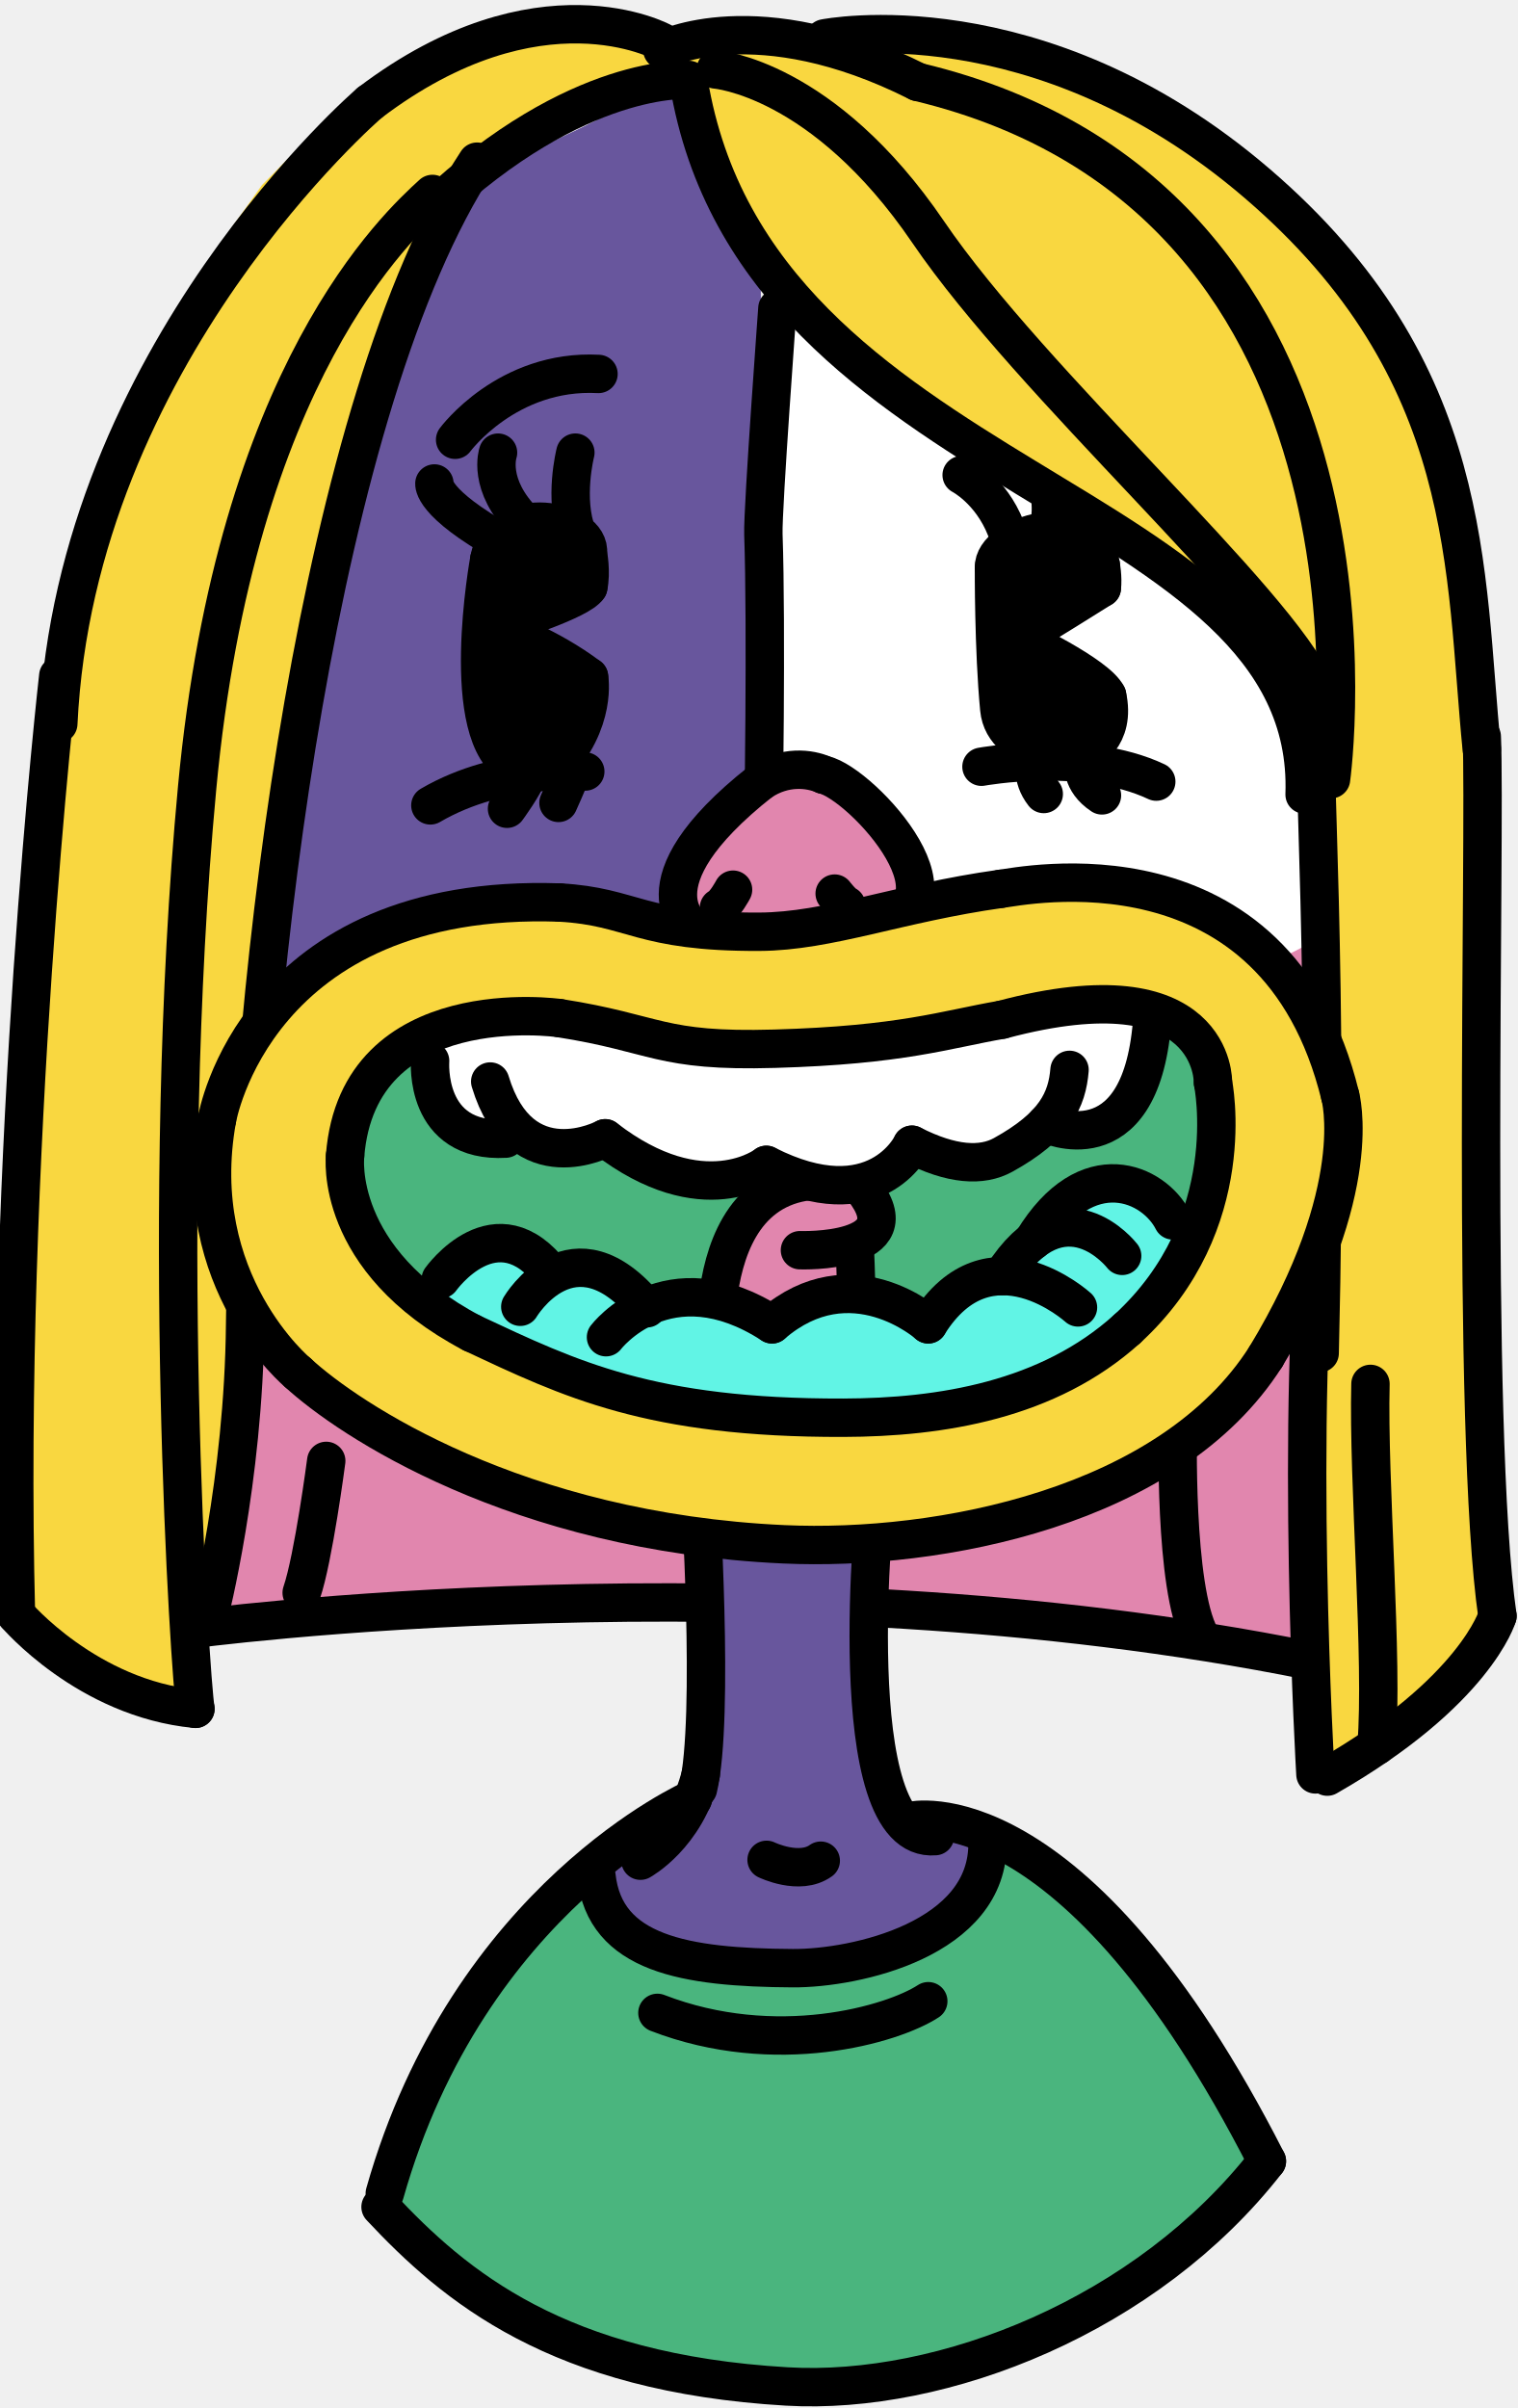
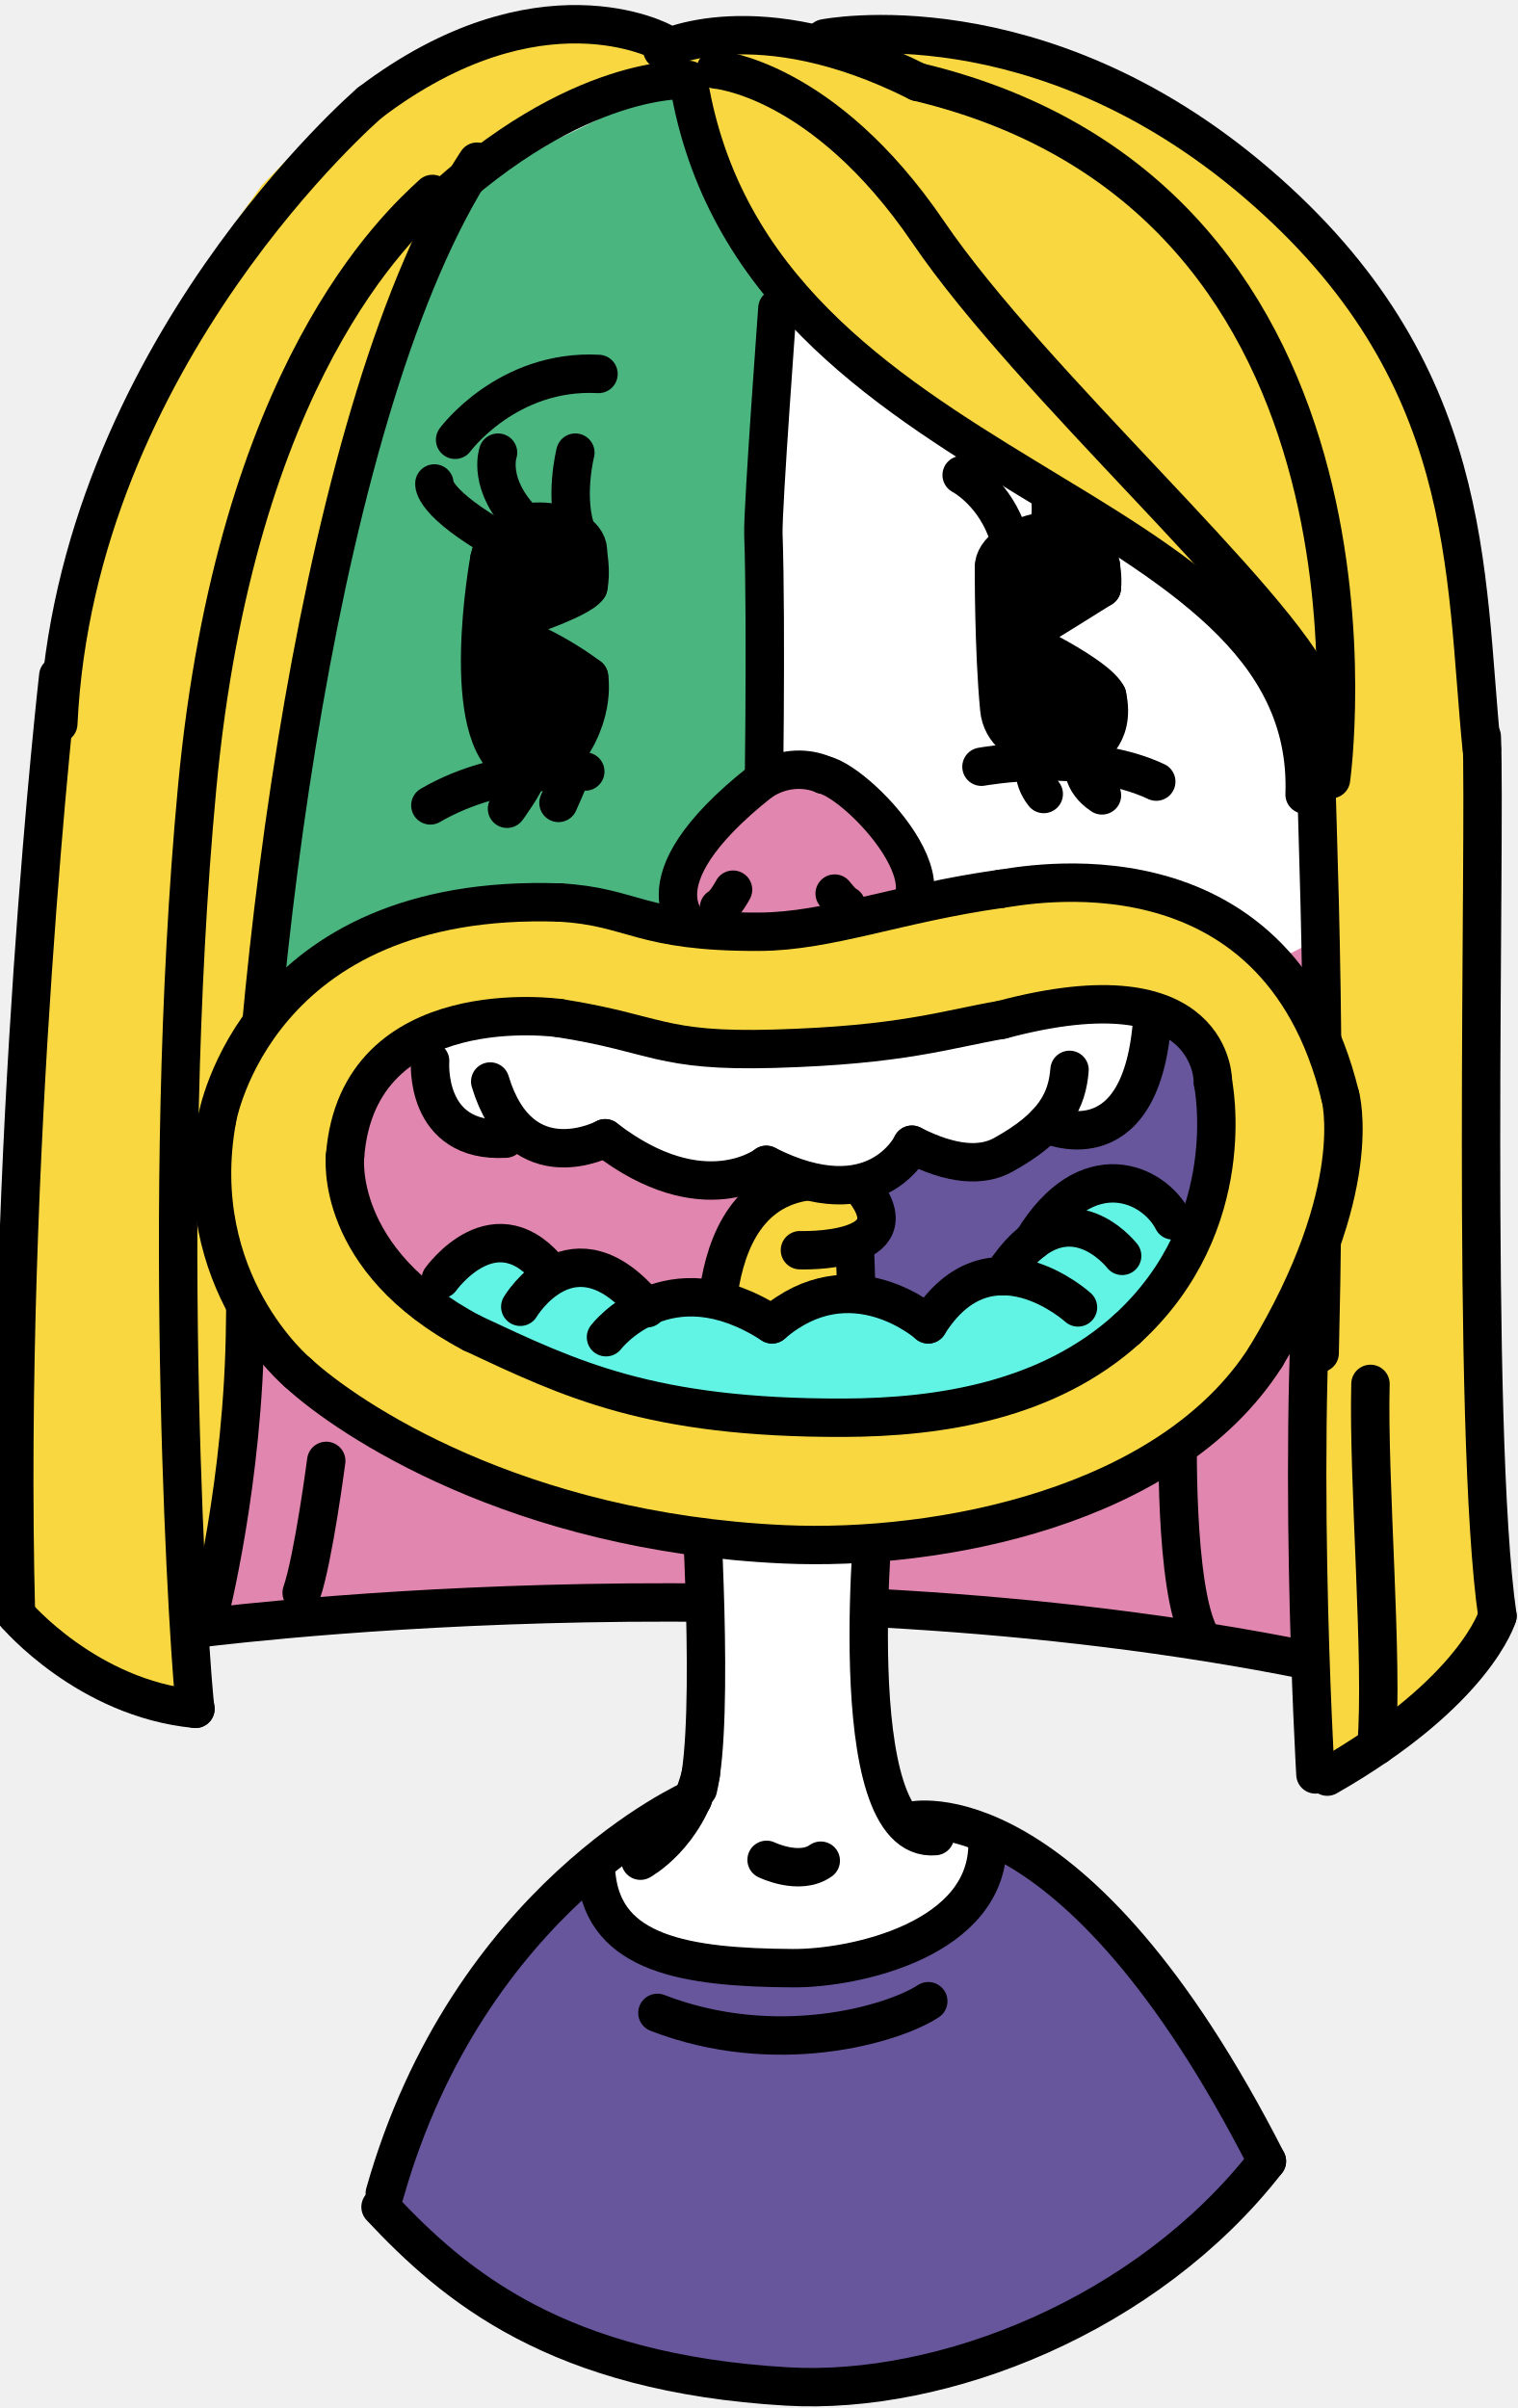
<svg xmlns="http://www.w3.org/2000/svg" xmlns:xlink="http://www.w3.org/1999/xlink" version="1.1" x="0px" y="0px" viewBox="0 0 336 533.333" style="enable-background:new 0 0 336 533.333;" xml:space="preserve">
  <g id="n3601">
    <g>
      <polygon style="fill-rule:evenodd;clip-rule:evenodd;fill:#F9D740;" points="41.38,350.487 48.16,351.39 50.376,340.073     52.433,325.021 53.771,308.932 54.335,289.345 54.964,266.485 56.199,242.994 57.931,220.243 60.642,193.652 64.068,167.703     68.045,143.676 72.423,122.087 77.812,100.386 82.896,83.569 91.548,61.053 95.857,52.133 89.972,49.809 83.632,56.753     74.726,67.351 65.927,82.832 59.507,98.029 54.851,113.667 50.629,129.669 48.05,143.385 44.757,164.071 42.939,182.633     41.843,197.333 40.937,212.968 40.129,232.553 39.587,256.037 39.455,278.228 39.66,300.415 40,316.085 40.472,331.083     40.879,341.196 41.38,350.487   " />
      <path style="fill-rule:evenodd;clip-rule:evenodd;fill:#E186AE;" d="M61.746,184.579l-1.703,14.341l-1.564,15.959l-1.793,20.984    l-1.104,18.877l-0.744,15.037l-0.502,19.569l-0.564,19.587l-1.338,16.089l-1.512,11.622L48.16,351.39l-6.719,0.262l0.252,9.285    l17.801-2.342l30.059-2.814l30.377-1.699l33.828-0.595l26.994,0.537l29.748,1.709l27.588,2.732l20.332,2.796l13.648,2.286    l18.125,1.856l-0.531-21.253l-0.059-30.665l0.892-25.931l1.863-26.625l0.58-21.834l0.586-25.807l0.246-18.942l-0.033-10.925    c0,0-29.401-19.049-87.438-15.792c-10.86,0.609-45.267,3.906-56.814,3.675C118.142,170.673,92.35,195.526,61.746,184.579    L61.746,184.579z" />
      <path style="fill-rule:evenodd;clip-rule:evenodd;fill:#FFFFFF;" d="M155.412,18.702L155.412,18.702l6.947,49.256l101.718,2.519    l24.579,98.555l1.494,14.264l0.555,19.465l0.033,5.828c0,0-39.041,22.092-85.857,24.986c-12.095,0.747-16.604,9.242-22.805,9.731    c-11.638,0.918-16.119-6.126-28.645-6.876c-5.712-0.342-4.978-2.107-20.323-2.12c-24.722-0.021-85.677,44.12-74.361-24.387    c-5.698,34.498,2.727-22.475,2.727-22.475l3.572-24.52l5.453-30.207l5.111-22.801l6.957-24.88l5.982-17.042l9.314-20.111    l-2.635-2.931c0,0,5.316-4.12,7.441-5.967c2.127-1.847,16.353-10.662,16.353-10.662l10.787-4.013l14.059-2.962l6.291-0.398    L155.412,18.702L155.412,18.702z" />
      <g>
        <defs>
          <polygon id="SVGID_1_" points="54.008,291.957 58.426,283.273 67.344,271.737 81.943,263.056 93.252,256.51 109.412,254.936       124.033,256.943 135.568,257.754 130.17,240.944 134.273,226.562 145.919,213.927 161.55,203.11 173.381,201.036       184.845,207.629 198.937,221.46 206.536,234.967 209.535,243.929 205.618,253.019 206.261,256.752 220.893,253.399       236.211,251.996 254.478,253.858 270.491,260.199 280.437,267.856 289.346,279.239 294.164,288.867 297.631,284.144       296.35,269.658 291.477,253.973 285.857,244.924 289.707,228.089 293.555,200.803 294.804,172.579 293.466,147.993       289.437,123.124 281.629,96.965 270.646,73.652 257.036,53.898 236.735,35.35 214.677,24.6 192.239,20.226 170.43,28.096       147.763,18.763 129.245,28.05 109.458,37.47 99.763,49.429 88.548,67.997 81.763,99.429 73.068,126.148 67.793,147.702       67.097,169.429 64.068,189.532 63.763,208.096 60.042,225.398 60.43,244.096 55.209,254.309 53.799,263.457 56.199,276.037       54.43,286.096 54.008,291.957     " />
        </defs>
        <clipPath id="SVGID_2_">
          <use xlink:href="#SVGID_1_" style="overflow:visible;" />
        </clipPath>
-         <polygon style="clip-path:url(#SVGID_2_);fill-rule:evenodd;clip-rule:evenodd;fill:#68569D;" points="172.273,375.756      -4.112,375.756 -4.112,-38.82 152.538,17.702 168.418,57.675    " />
+         <path style="clip-path:url(#SVGID_2_);fill-rule:evenodd;clip-rule:evenodd;fill:#4AB57E;" d="M56.539,231.853     c0,0,3.149-27.71,6.927-54.789c3.779-27.08,13.855-97.613,29.599-122.174S115.737,25.92,134,20.252s17.004-8.187,20.782,3.779     s20.152,44.083,20.152,44.083l-5.038,91.945l0.63,48.492l-64.866,6.298L56.539,231.853z" />
      </g>
-       <path style="fill-rule:evenodd;clip-rule:evenodd;fill:#4AB57E;" d="M65.363,280.076c0,0-13.5-17.5-4.5-32.5c9-15,19-28,43.5-34    s73,2.5,73,2.5l0.5,114.5c0,0-31.5-0.5-53.5-11.5S65.363,280.076,65.363,280.076z" />
-       <path style="fill-rule:evenodd;clip-rule:evenodd;fill:#4AB57E;" d="M214.363,326.576c9.5-1.5,49.5-1,62-35.5s19.5-44.5,6.5-60.5    s-25.5-26.5-58-20.5s-49.5,6.5-49.5,6.5l2.5,114L214.363,326.576z" />
+       <path style="fill-rule:evenodd;clip-rule:evenodd;fill:#E186AE;" d="M65.363,280.076c0,0-13.5-17.5-4.5-32.5c9-15,19-28,43.5-34    s73,2.5,73,2.5l0.5,114.5c0,0-31.5-0.5-53.5-11.5S65.363,280.076,65.363,280.076z" />
+       <path style="fill-rule:evenodd;clip-rule:evenodd;fill:#68569D;" d="M214.363,326.576c9.5-1.5,49.5-1,62-35.5s19.5-44.5,6.5-60.5    s-25.5-26.5-58-20.5s-49.5,6.5-49.5,6.5l2.5,114L214.363,326.576z" />
      <path style="fill-rule:evenodd;clip-rule:evenodd;fill:none;stroke:#000000;stroke-width:8.504;stroke-linecap:round;stroke-linejoin:round;stroke-miterlimit:22.926;" d="    M172.185,68.266c0.201-2.583-3.304,44.555-3.108,50.08c0.715,20.222,0,65.786,0,65.786" />
      <path style="fill:none;stroke:#000000;stroke-width:8.504;stroke-linecap:round;stroke-linejoin:round;stroke-miterlimit:22.926;" d="    M41.693,360.937c0,0,128.184-17.387,248.559,6.929" />
      <path style="fill:none;stroke:#000000;stroke-width:8.504;stroke-linecap:round;stroke-linejoin:round;stroke-miterlimit:22.926;" d="    M260.88,315.895c0,0-0.92,35.854,4.977,46.567" />
      <path style="fill:none;stroke:#000000;stroke-width:8.504;stroke-linecap:round;stroke-linejoin:round;stroke-miterlimit:22.926;" d="    M72.255,323.565c0,0-2.812,21.542-5.438,29.212" />
      <g>
        <polygon style="fill-rule:evenodd;clip-rule:evenodd;" points="111.931,168.314 109.394,164.762 107.466,158.967      106.487,151.449 106.373,143.593 106.956,134.487 107.945,126.504 109.467,120.736 112.419,117.498 118.844,115.546      126.239,117.045 129.379,119.553 130.368,123.517 130.479,128.964 128.095,131.781 119.838,135.432 112.661,137.923      112.916,140.203 118.984,142.904 125.71,146.638 130.458,149.892 130.44,154.812 129.183,159.894 127.371,163.817      123.714,168.941 120.54,170.931 116.981,171.299 111.931,168.314    " />
        <polygon style="fill-rule:evenodd;clip-rule:evenodd;" points="220.402,141.357 220.223,134.28 220.151,127.288 221.303,122.613      225.447,119.454 234.099,117.581 240.924,119.168 243.796,125.108 243.059,130.836 235.039,135.843 228.548,139.824      228.785,142.769 235.235,146.263 242.869,151.389 245.206,154.05 245.591,158.092 245.131,160.765 243.519,163.856      240.495,166.355 237.21,168.796 231.052,167.619 224.529,163.129 221.321,156.986 220.7,148.38 220.402,141.357    " />
        <path style="fill:none;stroke:#000000;stroke-width:8.504;stroke-linecap:round;stroke-linejoin:round;stroke-miterlimit:22.926;" d="     M100.8,97.4c0,0,11.513-15.652,31.758-14.58" />
        <path style="fill:none;stroke:#000000;stroke-width:8.504;stroke-linecap:round;stroke-linejoin:round;stroke-miterlimit:22.926;" d="     M127.434,100.25c0,0-2.62,10.276,0.433,18.096" />
        <path style="fill:none;stroke:#000000;stroke-width:8.504;stroke-linecap:round;stroke-linejoin:round;stroke-miterlimit:22.926;" d="     M110.305,100.255c0,0-2.504,7.154,5.941,15.517" />
        <path style="fill:none;stroke:#000000;stroke-width:8.504;stroke-linecap:round;stroke-linejoin:round;stroke-miterlimit:22.926;" d="     M96.214,107.082c0,0-0.752,4.256,15.369,13.254" />
        <path style="fill:none;stroke:#000000;stroke-width:8.504;stroke-linecap:round;stroke-linejoin:round;stroke-miterlimit:22.926;" d="     M130.214,122.555c0.867-7.504-19.423-11.571-21.841,1.324" />
        <path style="fill:none;stroke:#000000;stroke-width:8.504;stroke-linecap:round;stroke-linejoin:round;stroke-miterlimit:22.926;" d="     M112.661,137.923c0,0,15.884-5.006,17.635-7.903" />
        <path style="fill:none;stroke:#000000;stroke-width:8.504;stroke-linecap:round;stroke-linejoin:round;stroke-miterlimit:22.926;" d="     M130.214,122.555c0,0,0.82,4.182,0.082,7.464" />
        <path style="fill:none;stroke:#000000;stroke-width:8.504;stroke-linecap:round;stroke-linejoin:round;stroke-miterlimit:22.926;" d="     M108.373,123.88c0,0-7.243,39.432,5.578,45.859" />
        <path style="fill:none;stroke:#000000;stroke-width:8.504;stroke-linecap:round;stroke-linejoin:round;stroke-miterlimit:22.926;" d="     M130.458,149.892c0,0,1.943,9.958-7.694,20.089" />
        <path style="fill:none;stroke:#000000;stroke-width:8.504;stroke-linecap:round;stroke-linejoin:round;stroke-miterlimit:22.926;" d="     M111.545,139.687c0,0,10.003,3.471,18.913,10.205" />
        <path style="fill:none;stroke:#000000;stroke-width:8.504;stroke-linecap:round;stroke-linejoin:round;stroke-miterlimit:22.926;" d="     M129.629,170.878c0,0-18.299-1.85-34.31,7.502" />
        <path style="fill:none;stroke:#000000;stroke-width:8.504;stroke-linecap:round;stroke-linejoin:round;stroke-miterlimit:22.926;" d="     M123.697,177.832c0,0,2.099-4.643,3.018-7.095" />
        <path style="fill:none;stroke:#000000;stroke-width:8.504;stroke-linecap:round;stroke-linejoin:round;stroke-miterlimit:22.926;" d="     M112.297,179.126c0,0,3.816-5.209,4.684-7.827" />
        <path style="fill:none;stroke:#000000;stroke-width:8.504;stroke-linecap:round;stroke-linejoin:round;stroke-miterlimit:22.926;" d="     M212.992,105.217c0,0,6.411,3.275,9.802,11.839" />
        <path style="fill:none;stroke:#000000;stroke-width:8.504;stroke-linecap:round;stroke-linejoin:round;stroke-miterlimit:22.926;" d="     M227.417,98.885c0,0,7.294,7.756,4.837,18.03" />
        <path style="fill:none;stroke:#000000;stroke-width:8.504;stroke-linecap:round;stroke-linejoin:round;stroke-miterlimit:22.926;" d="     M249.581,108.292c0,0-2.168,7.773-9.619,11.38" />
        <path style="fill:none;stroke:#000000;stroke-width:8.504;stroke-linecap:round;stroke-linejoin:round;stroke-miterlimit:22.926;" d="     M217.381,169.82c0,0,22.776-4.209,38.713,3.293" />
        <path style="fill:none;stroke:#000000;stroke-width:8.504;stroke-linecap:round;stroke-linejoin:round;stroke-miterlimit:22.926;" d="     M240.039,169.023c0,0-0.75,3.966,4.029,7.141" />
        <path style="fill:none;stroke:#000000;stroke-width:8.504;stroke-linecap:round;stroke-linejoin:round;stroke-miterlimit:22.926;" d="     M229.435,168.682c0,0-1.254,3.349,1.74,7.175" />
        <path style="fill:none;stroke:#000000;stroke-width:8.504;stroke-linecap:round;stroke-linejoin:round;stroke-miterlimit:22.926;" d="     M220.15,125.71c-0.269-7.113,20.35-13.786,23.646-0.602" />
        <path style="fill:none;stroke:#000000;stroke-width:8.504;stroke-linecap:round;stroke-linejoin:round;stroke-miterlimit:22.926;" d="     M244.035,130.223c0,0-15.031,9.462-18.105,11.131" />
        <path style="fill:none;stroke:#000000;stroke-width:8.504;stroke-linecap:round;stroke-linejoin:round;stroke-miterlimit:22.926;" d="     M243.796,125.108c0,0,0.532,2.863,0.239,5.115" />
        <path style="fill:none;stroke:#000000;stroke-width:8.504;stroke-linecap:round;stroke-linejoin:round;stroke-miterlimit:22.926;" d="     M220.15,125.71c0,0-0.083,18.142,1.172,31.277c0.515,5.394,4.865,7.506,9.731,10.632" />
        <path style="fill:none;stroke:#000000;stroke-width:8.504;stroke-linecap:round;stroke-linejoin:round;stroke-miterlimit:22.926;" d="     M225.93,141.354c0,0,17.087,8.11,19.276,12.696" />
        <path style="fill:none;stroke:#000000;stroke-width:8.504;stroke-linecap:round;stroke-linejoin:round;stroke-miterlimit:22.926;" d="     M240.495,166.355c0,0,6.807-2.973,4.711-12.305" />
      </g>
      <g>
        <path style="fill-rule:evenodd;clip-rule:evenodd;fill:#F9D740;" d="M43.285,378.48l-1.275-15.735l-1.258-24.516l-1.002-32.916     l-0.273-37.857l0.812-39.528l2.043-37.542l3.779-36.676l5.445-28.986l7.951-26.695l8.162-18.685l9.625-15.647l12.678-13.888     l5.885,2.324l6.303-10.81l-1.881-1.897l10.783-7.242l13.98-6.922l15.533-4.46c0,0,3.293,0.523,12.584-0.694     c-2.191,42.376,135.496,129.753,135.496,129.753l2.478-4.629l1.783,12.862l0.77,17.66l0.1,15.331l-0.262,22.203l-0.516,23.188     l-0.65,24.453l-1.348,16.669l-1.033,19.91l-0.375,15.976l-0.02,24.799l0.359,19.287l0.5,15.665l0.906,19.77l5.352-1.103     l8.176-5.23l11.074-8.574l8.088-8.132l6.484-9.394l-0.951-6.543l-1.529-18.336l-0.842-24.474l-0.238-21.564l0.15-35.576     l0.475-33.3l0.605-36.214l-0.512-26.793l-1.77-20.897l-1.629-13.71l-2.791-14.608l-7.619-22.306l-10.422-18.125l-15.582-18.189     l-17.883-15.029l-16.604-10.213l-22.068-9.228L204.91,9.689l-17.393-0.998l-11.389,0.727l-11.082,1.085l-9.422-0.043l-8.934,0.59     l-13.285-3.331L120.134,7.84l-14.262,3.221l-12.475,5.325L81.91,23.372l-7.469,3.57l-7.334,4.845l-9.076,9.185L47.281,56.1     l-9.684,17.706l-8.494,18.988l-6.289,16.348l-5.965,17.492l-3.469,11.15l-1.971,6.676l1.5,5.222l-1.418,13.73l-1.402,15.165     l-1.445,17.423l-1.072,14.382l-0.918,13.678l-1.141,19.52l-0.807,16.64l-0.752,19.68l-0.471,17.561l-0.277,18.635L3.17,332.405     l0.111,12.404l0.254,12.783l5.742,5.577l8.129,6.03l11.529,5.857L43.285,378.48L43.285,378.48z" />
        <path style="fill:none;stroke:#000000;stroke-width:8.504;stroke-linecap:round;stroke-linejoin:round;stroke-miterlimit:22.926;" d="     M152.538,18.149c14.909,90.221,138.787,90.795,136.412,157.83" />
        <path style="fill:none;stroke:#000000;stroke-width:8.504;stroke-linecap:round;stroke-linejoin:round;stroke-miterlimit:22.926;" d="     M303.537,306.511c-0.562,21.542,2.869,61.261,1.34,80.16" />
        <path style="fill:none;stroke:#000000;stroke-width:8.504;stroke-linecap:round;stroke-linejoin:round;stroke-miterlimit:22.926;" d="     M146.691,11.05c0,0,20.915-10.863,56.594,7.099" />
        <path style="fill:none;stroke:#000000;stroke-width:8.504;stroke-linecap:round;stroke-linejoin:round;stroke-miterlimit:22.926;" d="     M294.804,172.579c0,0,18.013-128.272-91.52-154.431" />
        <path style="fill:none;stroke:#000000;stroke-width:8.504;stroke-linecap:round;stroke-linejoin:round;stroke-miterlimit:22.926;" d="     M158.529,15.392c0,0,23.751,1.761,47.053,36.007c22.899,33.654,77.469,81.718,85.78,101.186" />
      </g>
      <path style="fill:none;stroke:#000000;stroke-width:8.504;stroke-linecap:round;stroke-linejoin:round;stroke-miterlimit:22.926;" d="    M95.785,42.955c-7.565,6.938-43.5,39.493-52.125,131.534s-1.5,197.464-0.375,203.991" />
      <path style="fill:none;stroke:#000000;stroke-width:8.504;stroke-linecap:round;stroke-linejoin:round;stroke-miterlimit:22.926;" d="    M3.535,357.591c0,0,15.75,18.604,39.75,20.889" />
      <path style="fill:none;stroke:#000000;stroke-width:8.504;stroke-linecap:round;stroke-linejoin:round;stroke-miterlimit:22.926;" d="    M12.91,149.683c0,0-12,105.423-9.375,207.908" />
      <path style="fill:none;stroke:#000000;stroke-width:8.504;stroke-linecap:round;stroke-linejoin:round;stroke-miterlimit:22.926;" d="    M81.91,22.746c0,0-65.125,55.79-69,137.551" />
      <path style="fill:none;stroke:#000000;stroke-width:8.504;stroke-linecap:round;stroke-linejoin:round;stroke-miterlimit:22.926;" d="    M146.691,9.328c0,0-27.281-15.016-64.781,13.418" />
      <path style="fill:none;stroke:#000000;stroke-width:8.504;stroke-linecap:round;stroke-linejoin:round;stroke-miterlimit:22.926;" d="    M152.538,17.702c0,0-24.503-1.874-56.753,28.501" />
      <path style="fill:none;stroke:#000000;stroke-width:8.504;stroke-linecap:round;stroke-linejoin:round;stroke-miterlimit:22.926;" d="    M46.285,357.907c0,0,7.695-29.818,8.006-64.624c0.674-75.78,16.656-204.591,51.379-257.477" />
      <path style="fill:none;stroke:#000000;stroke-width:8.504;stroke-linecap:round;stroke-linejoin:round;stroke-miterlimit:22.926;" d="    M291.349,393.004c0,0-4.688-79.801,0.938-129.412" />
      <path style="fill:none;stroke:#000000;stroke-width:8.504;stroke-linecap:round;stroke-linejoin:round;stroke-miterlimit:22.926;" d="    M291.363,152.585c-0.854,15.513,2.99,60.869,0.924,147.118" />
      <path style="fill:none;stroke:#000000;stroke-width:8.504;stroke-linecap:round;stroke-linejoin:round;stroke-miterlimit:22.926;" d="    M331.662,357.918c0,0-4.875,16.809-37.688,35.576" />
      <path style="fill:none;stroke:#000000;stroke-width:8.504;stroke-linecap:round;stroke-linejoin:round;stroke-miterlimit:22.926;" d="    M331.662,357.918c-6-41.288-2.531-173.229-3.471-194.771" />
      <path style="fill:none;stroke:#000000;stroke-width:8.504;stroke-linecap:round;stroke-linejoin:round;stroke-miterlimit:22.926;" d="    M182.624,8.497c0,0,47.265-9.53,95.827,32.141c48.562,41.669,45.803,85.813,49.74,125.298" />
    </g>
  </g>
  <g id="n3602">
    <g>
-       <path style="fill-rule:evenodd;clip-rule:evenodd;fill:#4AB57E;" d="M132.099,415.487c-1.512-1.778,1.996,7.083,1.996,7.083    l5.541,6.42l9.604,4.325l15.551,1.187l14.81,1.278l17.104-3.407l11.545-5.618l8.24-8.974l3.053-11.176l9.697,5.462l9.59,7.588    l9.672,9.83l7.918,9.704l7.922,11.253l7.781,12.622l5.15,9.248l3.326,6.362l-9.121,10.387l-12.508,11.08l-17.723,11.648    l-15.479,7.372l-20.555,6.505l-18.695,2.816l-21.367-0.653l-15.238-2.247l-19.793-5.4l-12.732-5.5l-12.297-7.38l-12.428-10.096    l-8.379-8.407l3.326-10.709l5.08-13.115l7.498-14.752l8.775-13.346l10.344-12.413L132.099,415.487L132.099,415.487z" />
-       <path style="fill-rule:evenodd;clip-rule:evenodd;fill:#68569D;" d="M154.974,328.799c0,0,20.932-15.077,39,2.25    c-0.424,4.209-0.781,8.521-0.781,8.521l-0.641,18.631l-0.131,10.495l0.207,6.897l1.199,12.036l2.195,9.091l3.285,6.339    l5.418,3.511l4.049-3.223l7.498,1.937l2.412,4.461l-2.195,8.035l-5.391,6.752l-7.992,5.221l-11.695,4.155l-17.615,1.993    l-11.988-1.628l-12.568-0.959l-12.375-7.535l-4.539-8.02l-0.213-5.328l7.977-6.067l7.621-4.895l6.889-5.296l1.406-11.008    l0.363-13.103l-0.207-12.925l-0.553-20.098L154.974,328.799L154.974,328.799z" />
+       <path style="fill-rule:evenodd;clip-rule:evenodd;fill:#68569D;" d="M132.099,415.487c-1.512-1.778,1.996,7.083,1.996,7.083    l5.541,6.42l9.604,4.325l15.551,1.187l14.81,1.278l17.104-3.407l11.545-5.618l8.24-8.974l3.053-11.176l9.697,5.462l9.59,7.588    l9.672,9.83l7.918,9.704l7.922,11.253l7.781,12.622l5.15,9.248l3.326,6.362l-9.121,10.387l-12.508,11.08l-17.723,11.648    l-15.479,7.372l-20.555,6.505l-18.695,2.816l-21.367-0.653l-15.238-2.247l-19.793-5.4l-12.732-5.5l-12.297-7.38l-12.428-10.096    l-8.379-8.407l3.326-10.709l5.08-13.115l7.498-14.752l8.775-13.346l10.344-12.413L132.099,415.487L132.099,415.487z" />
+       <path style="fill-rule:evenodd;clip-rule:evenodd;fill:#FFFFFF;" d="M154.974,328.799c0,0,20.932-15.077,39,2.25    c-0.424,4.209-0.781,8.521-0.781,8.521l-0.641,18.631l-0.131,10.495l0.207,6.897l1.199,12.036l2.195,9.091l3.285,6.339    l5.418,3.511l4.049-3.223l7.498,1.937l2.412,4.461l-2.195,8.035l-5.391,6.752l-7.992,5.221l-11.695,4.155l-17.615,1.993    l-11.988-1.628l-12.568-0.959l-12.375-7.535l-4.539-8.02l-0.213-5.328l7.977-6.067l7.621-4.895l6.889-5.296l1.406-11.008    l0.363-13.103l-0.207-12.925l-0.553-20.098L154.974,328.799L154.974,328.799z" />
      <path style="fill:none;stroke:#000000;stroke-width:8.504;stroke-linecap:round;stroke-linejoin:round;stroke-miterlimit:22.926;" d="    M153.474,398.425c0,0-49.687,21.75-68.25,87.375" />
      <path style="fill:none;stroke:#000000;stroke-width:8.504;stroke-linecap:round;stroke-linejoin:round;stroke-miterlimit:22.926;" d="    M201.661,403.3c0,0,36-8.812,78.938,75.375" />
      <path style="fill:none;stroke:#000000;stroke-width:8.504;stroke-linecap:round;stroke-linejoin:round;stroke-miterlimit:22.926;" d="    M169.786,411.925c0,0,7.312,3.562,12,0.188" />
      <path style="fill:none;stroke:#000000;stroke-width:8.504;stroke-linecap:round;stroke-linejoin:round;stroke-miterlimit:22.926;" d="    M145.606,445.819c26.214,10.147,52.069,2.593,59.993-2.582" />
      <path style="fill:none;stroke:#000000;stroke-width:8.504;stroke-linecap:round;stroke-linejoin:round;stroke-miterlimit:22.926;" d="    M141.849,412.112c0,0,10.1-5.507,13.369-19.161" />
      <path style="fill:none;stroke:#000000;stroke-width:8.504;stroke-linecap:round;stroke-linejoin:round;stroke-miterlimit:22.926;" d="    M154.974,328.799c0,0,3.375,51.813-0.375,67.375" />
      <path style="fill:none;stroke:#000000;stroke-width:8.504;stroke-linecap:round;stroke-linejoin:round;stroke-miterlimit:22.926;" d="    M193.974,331.049c0,0-8.25,77.5,13.125,75.625" />
      <path style="fill:none;stroke:#000000;stroke-width:8.504;stroke-linecap:round;stroke-linejoin:round;stroke-miterlimit:22.926;" d="    M132.099,415.487c1.873,17.25,19.545,20.298,43.5,20.432c13.877,0.077,43.482-6.424,43.125-27.932" />
      <path style="fill:none;stroke:#000000;stroke-width:8.504;stroke-linecap:round;stroke-linejoin:round;stroke-miterlimit:22.926;" d="    M84.284,488.8c16.5,17.626,39.178,36.798,89.988,39.764c34.533,2.017,79.777-15.742,106.326-49.889" />
    </g>
  </g>
  <g id="n3603">
    <g>
-       <path style="fill-rule:evenodd;clip-rule:evenodd;fill:#E186AE;" d="M158.894,303.136l1.773-24.262l3.276-9.317l6.141-5.953    l11.694-0.431l7.864,0.398l3.969,3.948c0,0,1.582,6.488,0.649,5.99c-0.934-0.498-4.918,3.325-4.918,3.325l0.976,6.792    l-0.841,17.108l-8.438,2.681l-9.827,5.163l-6.13-3.373L158.894,303.136L158.894,303.136z" />
+       <path style="fill-rule:evenodd;clip-rule:evenodd;fill:#F9D740;" d="M158.894,303.136l1.773-24.262l3.276-9.317l6.141-5.953    l11.694-0.431l7.864,0.398l3.969,3.948c0,0,1.582,6.488,0.649,5.99c-0.934-0.498-4.918,3.325-4.918,3.325l0.976,6.792    l-0.841,17.108l-8.438,2.681l-9.827,5.163l-6.13-3.373L158.894,303.136L158.894,303.136z" />
      <path style="fill:none;stroke:#000000;stroke-width:8.504;stroke-linecap:round;stroke-linejoin:round;stroke-miterlimit:22.926;" d="    M177.175,276.898c0,0,25.448,0.894,13.998-13.576" />
      <path style="fill:none;stroke:#000000;stroke-width:8.504;stroke-linecap:round;stroke-linejoin:round;stroke-miterlimit:22.926;" d="    M189.342,276.833c0,0,0.979,20.017-0.478,23.919" />
      <path style="fill:none;stroke:#000000;stroke-width:8.504;stroke-linecap:round;stroke-linejoin:round;stroke-miterlimit:22.926;" d="    M158.894,303.136c0,0-6.03-48.649,30.97-40.882" />
    </g>
  </g>
  <g id="n3604">
    <g>
      <g>
        <path style="fill-rule:evenodd;clip-rule:evenodd;fill:#E186AE;" d="M153.702,205.705l-3.482-6.325l1.051-6.594l4.735-7.762     l5.856-6.243l6.556-5.625l6.819-2.579l7.205,1.021l5.401,2.934l5.715,5.143l4.402,5.322l3.382,5.89l1.338,6.002l-1.106,3.787     l-4.307,3.352l-5.477,1.33C191.791,205.359,169.943,212.483,153.702,205.705L153.702,205.705z" />
        <path style="fill:none;stroke:#000000;stroke-width:8.504;stroke-linecap:round;stroke-linejoin:round;stroke-miterlimit:22.926;" d="     M153.702,205.705c0,0-14.37-9.521,14.716-32.548" />
        <path style="fill:none;stroke:#000000;stroke-width:8.504;stroke-linecap:round;stroke-linejoin:round;stroke-miterlimit:22.926;" d="     M182.441,171.599c8.483,1.904,34.972,30.644,9.349,33.76" />
        <path style="fill:none;stroke:#000000;stroke-width:8.504;stroke-linecap:round;stroke-linejoin:round;stroke-miterlimit:22.926;" d="     M182.441,171.599c-3.117-1.384-8.657-2.078-14.024,1.558" />
        <path style="fill:none;stroke:#000000;stroke-width:8.504;stroke-linecap:round;stroke-linejoin:round;stroke-miterlimit:22.926;" d="     M184.865,197.914c0,0,1.731,2.251,2.597,2.597" />
        <path style="fill:none;stroke:#000000;stroke-width:8.504;stroke-linecap:round;stroke-linejoin:round;stroke-miterlimit:22.926;" d="     M162.358,197.049c0,0-1.731,3.289-3.116,3.982" />
      </g>
      <path style="fill-rule:evenodd;clip-rule:evenodd;fill:#F9D740;" d="M296.309,240.667l-3.833-11.053l-7.126-12.38l-11.118-10.963    l-15.581-7.713l-15.119-2.832l-14.813,0.198l-16.85,2.551l-12.562,2.658l-17.163,3.446l-13.947,1.787l-15.963-0.851l-14.73-3.321    l-15.204-1.38l-11.633-0.666l-13.418,1.957l-19.682,7.3l-12.686,9.274l-10.412,13.16l-5.632,12.935l-1.861,14.186l1.123,12.767    l3.822,12.325l6.751,11.816l9.95,10.467l14.443,9.997l13.59,7.223l19.962,8.032l18.62,5.26l18.016,3.323l17.767,1.737    l19.756-0.013l19.875-2.314l15.485-3.489l13.688-4.591l10.901-4.989l12.205-7.622l9.731-8.578l7.685-9.807l5.794-10.383    l5.079-11.192l4.509-14.23l1.666-10.597L296.309,240.667z M264.747,275.391c-11,16.333-25.667,37.667-60,38    c-34.333,0.333-65.667,2-89.333-12.667c-23.667-14.667-43.333-23-39-52.667c0,0,2.667-20,21-21.333    c18.333-1.333,42.667,6.667,56.667,6s65.333-5.667,81-9.333c15.667-3.667,28.667-2.333,31.667,7.667    S275.747,259.058,264.747,275.391z" />
      <polygon style="fill-rule:evenodd;clip-rule:evenodd;fill:#FFFFFF;" points="93.871,229.549 95.264,234.986 95.728,241.43     99.399,248.153 106.071,252.538 111.974,252.188 120.316,255.319 130.094,253.796 134.036,252.111 143.297,257.932     153.56,261.183 164.516,261.642 169.545,258.13 178.71,261.511 190.056,262.113 196.044,259.759 202.837,253.966 209.097,256.433     218.195,257.188 224.669,255.577 228.611,252.468 235.909,254.04 242.994,252.599 247.378,249.264 251.877,240.916     253.631,232.206 255.154,226.59 245.797,223.972 238.276,223.644 225.161,225.177 212.901,227.619 196.92,230.42 179.75,231.945     162.511,232.323 147.491,230.699 135.063,227.645 119.025,225.112 105.748,225.936 93.871,229.549   " />
      <polygon style="fill-rule:evenodd;clip-rule:evenodd;fill:#61F4E5;" points="94.443,288.88 97.619,283.328 103.619,276.512     110.615,273.272 117.332,274.184 120.81,276.192 122.322,282.356 129.32,282.642 134.784,285.57 140.274,290.979 148.026,287.85     156.766,287.599 164.867,289.987 170.996,293.317 175.867,289.725 184.209,286.208 193.359,285.862 199.541,287.703     203.427,289.928 210.391,285.559 217.17,282.683 221.228,276.763 226.69,272.606 234.02,264.757 240.391,261.883 249.405,262.227     256.494,266.189 259.774,270.306 264.077,274.469 260.889,280.616 254.789,289.054 246.378,297.101 238.774,302.271     228.66,307.145 214.641,311.31 198.954,313.534 186.766,314.005 168.447,313.442 155.334,312.088 142.106,309.605 126.717,304.93     110.37,297.979 99.592,292.421 94.443,288.88   " />
      <path style="fill:none;stroke:#000000;stroke-width:8.504;stroke-linecap:round;stroke-linejoin:round;stroke-miterlimit:22.926;" d="    M95.264,234.986c0,0-1.427,18.247,16.71,17.202" />
      <path style="fill:none;stroke:#000000;stroke-width:8.504;stroke-linecap:round;stroke-linejoin:round;stroke-miterlimit:22.926;" d="    M134.036,252.111c0,0-18.64,10.002-25.461-12.574" />
      <path style="fill:none;stroke:#000000;stroke-width:8.504;stroke-linecap:round;stroke-linejoin:round;stroke-miterlimit:22.926;" d="    M111.027,248.722" />
      <path style="fill:none;stroke:#000000;stroke-width:8.504;stroke-linecap:round;stroke-linejoin:round;stroke-miterlimit:22.926;" d="    M169.728,257.997c0,0-13.951,10.881-35.692-5.887" />
      <path style="fill:none;stroke:#000000;stroke-width:8.504;stroke-linecap:round;stroke-linejoin:round;stroke-miterlimit:22.926;" d="    M201.978,253.538c0,0-7.972,16.768-32.25,4.46" />
      <path style="fill:none;stroke:#000000;stroke-width:8.504;stroke-linecap:round;stroke-linejoin:round;stroke-miterlimit:22.926;" d="    M236.886,236.959c-0.544,6.6-3.175,12.465-14.712,18.836c-4.735,2.614-11.376,2.236-20.196-2.257" />
      <path style="fill:none;stroke:#000000;stroke-width:8.504;stroke-linecap:round;stroke-linejoin:round;stroke-miterlimit:22.926;" d="    M231.646,248.888c0,0,20.79,9.99,23.508-22.298" />
      <path style="fill:none;stroke:#000000;stroke-width:8.504;stroke-linecap:round;stroke-linejoin:round;stroke-miterlimit:22.926;" d="    M134.217,296.171c0,0,13.588-17.838,36.779-2.854" />
      <path style="fill:none;stroke:#000000;stroke-width:8.504;stroke-linecap:round;stroke-linejoin:round;stroke-miterlimit:22.926;" d="    M205.583,293.317c0,0-17.012-15.162-34.586,0" />
      <path style="fill:none;stroke:#000000;stroke-width:8.504;stroke-linecap:round;stroke-linejoin:round;stroke-miterlimit:22.926;" d="    M238.757,289.571c0,0-19.646-17.863-33.174,3.746" />
      <path style="fill:none;stroke:#000000;stroke-width:8.504;stroke-linecap:round;stroke-linejoin:round;stroke-miterlimit:22.926;" d="    M248.541,278.154c0,0-12.972-16.794-26.544,4.482" />
      <path style="fill:none;stroke:#000000;stroke-width:8.504;stroke-linecap:round;stroke-linejoin:round;stroke-miterlimit:22.926;" d="    M259.774,270.306c-4.167-8.206-19.02-15.146-30.991,4.531" />
      <path style="fill:none;stroke:#000000;stroke-width:8.504;stroke-linecap:round;stroke-linejoin:round;stroke-miterlimit:22.926;" d="    M97.619,283.328c0,0,12.301-17.328,24.703-0.972" />
      <path style="fill:none;stroke:#000000;stroke-width:8.504;stroke-linecap:round;stroke-linejoin:round;stroke-miterlimit:22.926;" d="    M115.235,289.429c0,0,11.648-19.665,28.056,0.333" />
      <path style="fill:none;stroke:#000000;stroke-width:8.504;stroke-linecap:round;stroke-linejoin:round;stroke-miterlimit:22.926;" d="    M48.075,247.881c0,0,8.515-50.304,75.914-47.985" />
      <path style="fill:none;stroke:#000000;stroke-width:8.504;stroke-linecap:round;stroke-linejoin:round;stroke-miterlimit:22.926;" d="    M221.643,196.863c4.333-0.483,60.876-12.665,75.189,45.844" />
      <path style="fill:none;stroke:#000000;stroke-width:8.504;stroke-linecap:round;stroke-linejoin:round;stroke-miterlimit:22.926;" d="    M123.988,199.895c16.306,0.892,17.612,6.593,44.209,6.471c15.37-0.07,30.659-6.307,53.446-9.503" />
      <path style="fill:none;stroke:#000000;stroke-width:8.504;stroke-linecap:round;stroke-linejoin:round;stroke-miterlimit:22.926;" d="    M66.011,304.071c0,0-24.459-20.157-17.937-56.19" />
      <path style="fill:none;stroke:#000000;stroke-width:8.504;stroke-linecap:round;stroke-linejoin:round;stroke-miterlimit:22.926;" d="    M296.832,242.707c0,0,5.979,20.692-16.487,57.796" />
      <path style="fill:none;stroke:#000000;stroke-width:8.504;stroke-linecap:round;stroke-linejoin:round;stroke-miterlimit:22.926;" d="    M66.011,304.071c11.052,10.167,48.331,35.279,107.614,37.969c34.318,1.558,85.535-8.222,106.72-41.537" />
      <path style="fill:none;stroke:#000000;stroke-width:8.504;stroke-linecap:round;stroke-linejoin:round;stroke-miterlimit:22.926;" d="    M123.898,225.493c21.741,3.389,22.053,7.52,47.667,6.783c28.277-0.813,37.689-4.235,50.35-6.426" />
      <path style="fill:none;stroke:#000000;stroke-width:8.504;stroke-linecap:round;stroke-linejoin:round;stroke-miterlimit:22.926;" d="    M268.659,239.764c0,0,0.681-26.565-46.744-13.914" />
      <path style="fill:none;stroke:#000000;stroke-width:8.504;stroke-linecap:round;stroke-linejoin:round;stroke-miterlimit:22.926;" d="    M123.898,225.493c0,0-44.57-6.422-47.469,30.503" />
      <path style="fill:none;stroke:#000000;stroke-width:8.504;stroke-linecap:round;stroke-linejoin:round;stroke-miterlimit:22.926;" d="    M76.429,255.996c0,0-2.718,23.011,28.083,39.244" />
      <path style="fill:none;stroke:#000000;stroke-width:8.504;stroke-linecap:round;stroke-linejoin:round;stroke-miterlimit:22.926;" d="    M268.659,239.764c0,0,6.522,31.217-19.024,54.585" />
      <path style="fill:none;stroke:#000000;stroke-width:8.504;stroke-linecap:round;stroke-linejoin:round;stroke-miterlimit:22.926;" d="    M104.512,295.24c21.806,10.215,39.457,18.873,82.255,18.765c21.66-0.054,45.447-3.9,62.869-19.657" />
    </g>
  </g>
</svg>
